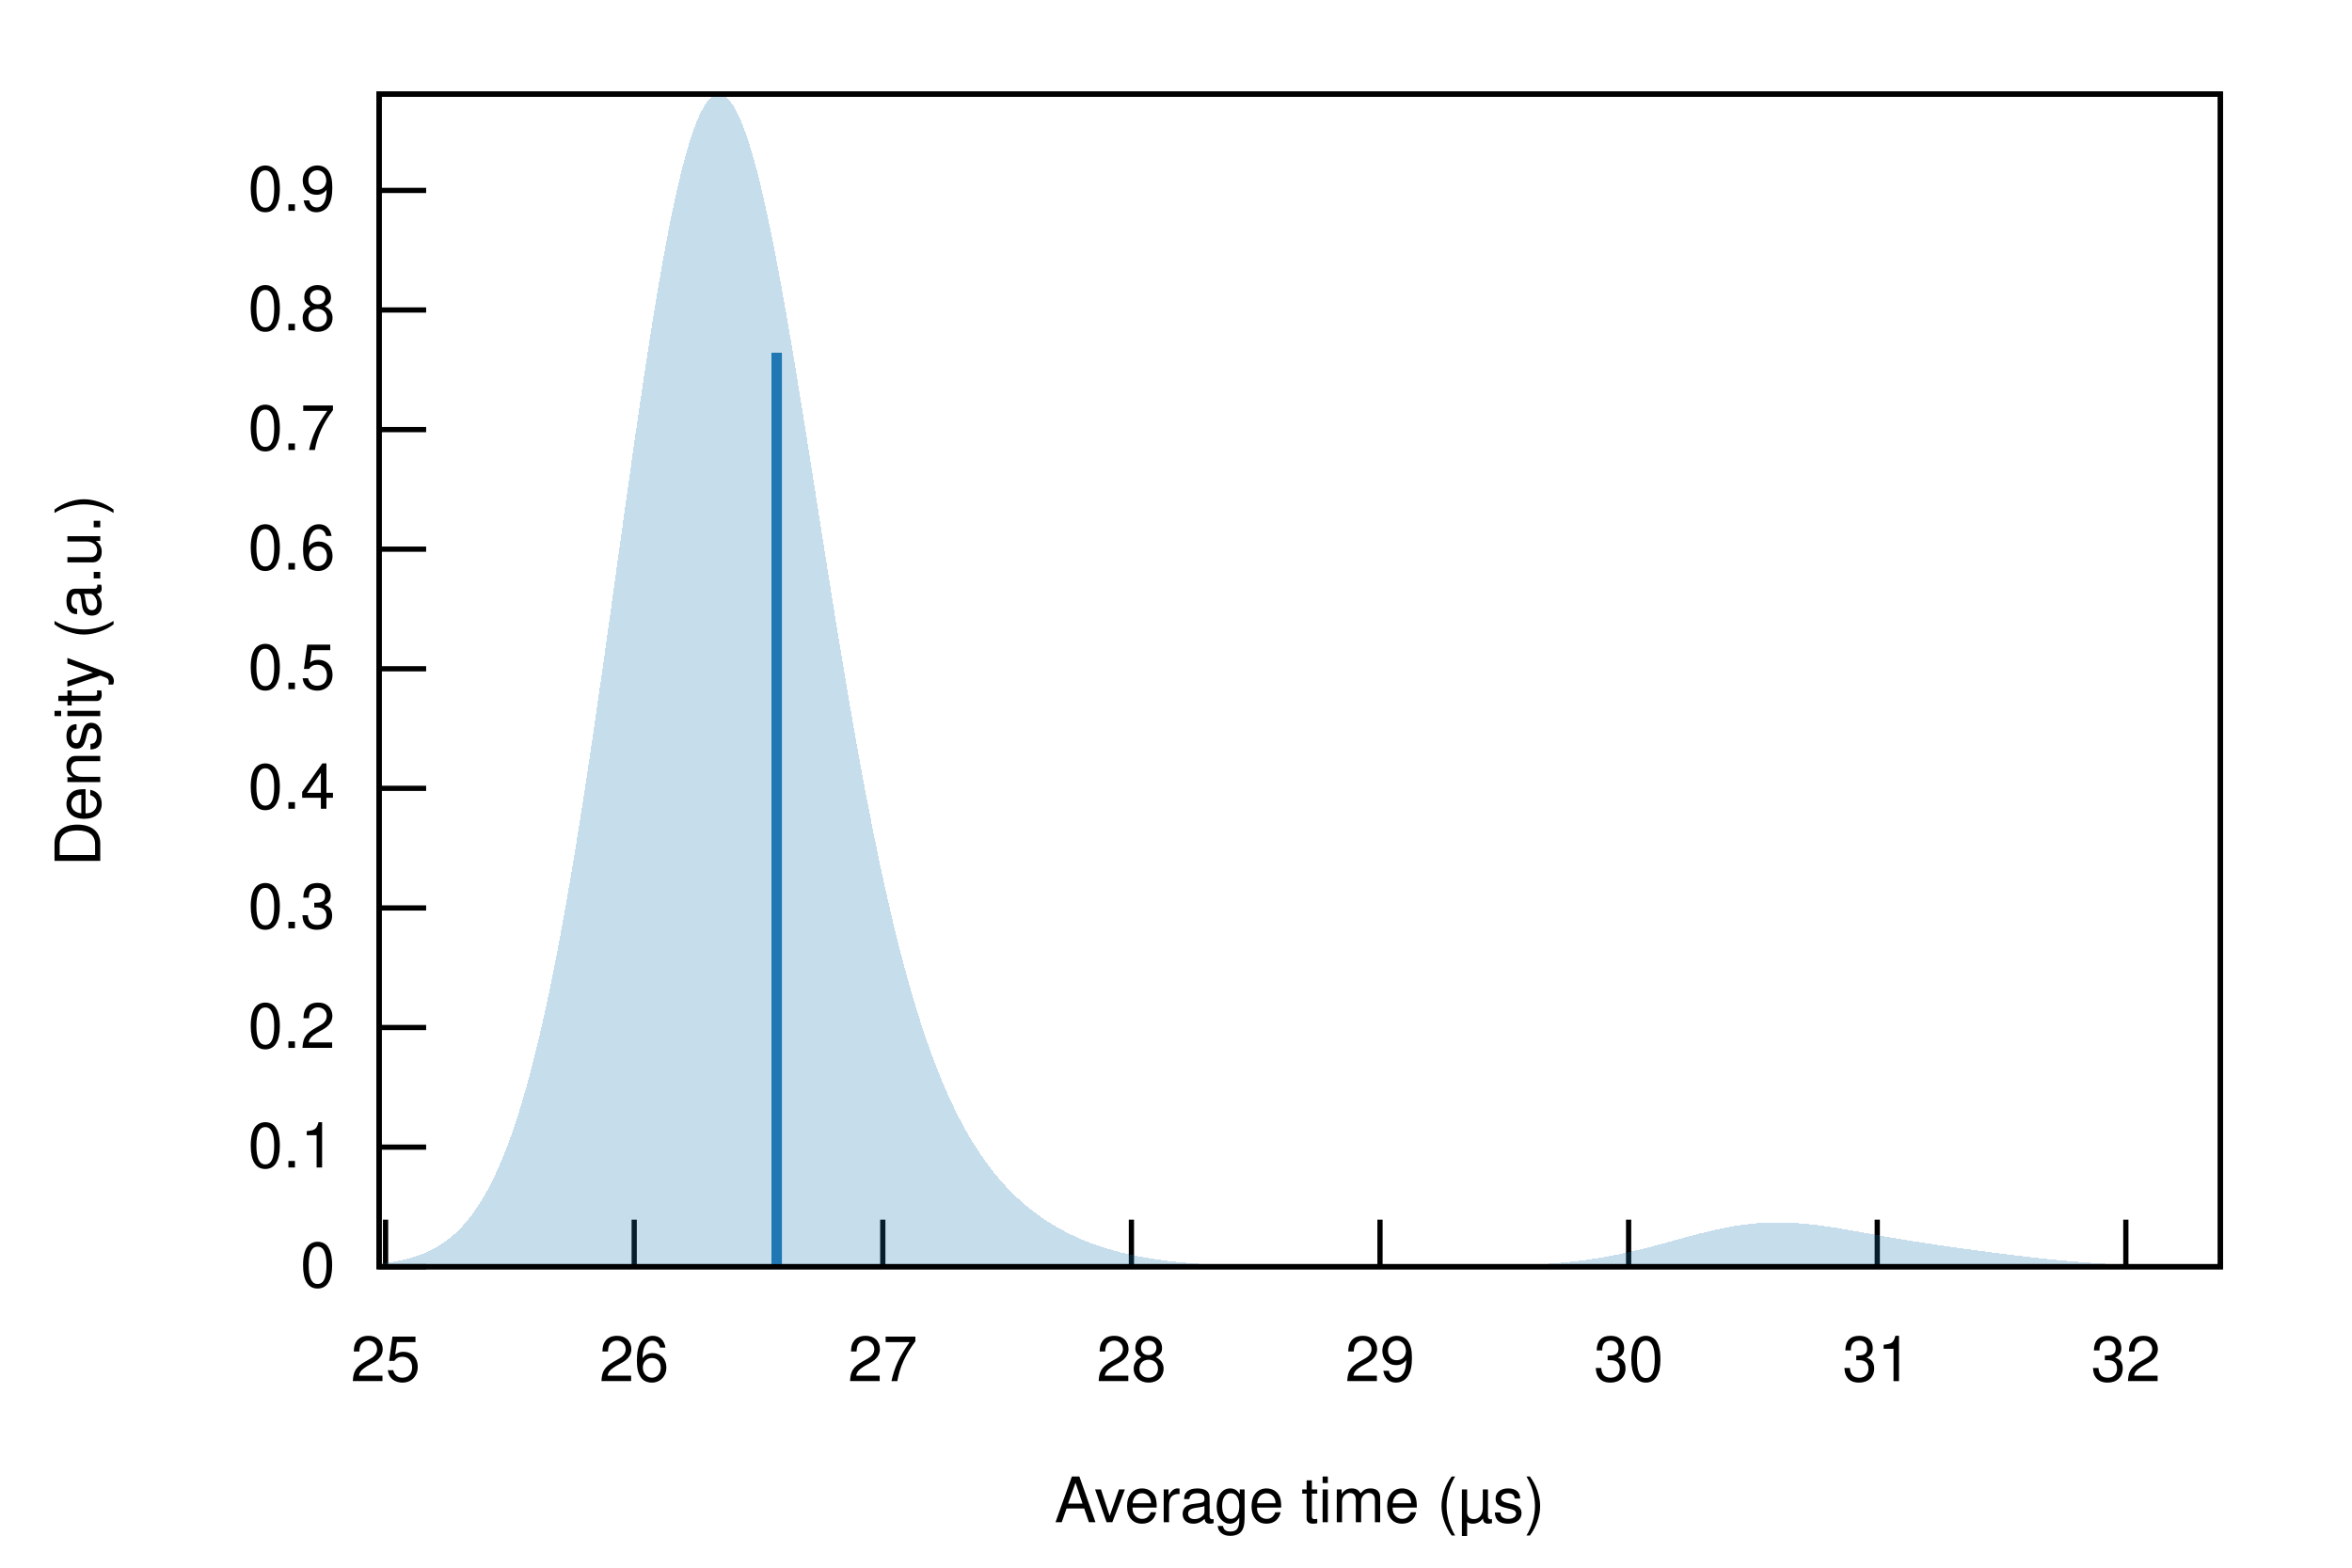
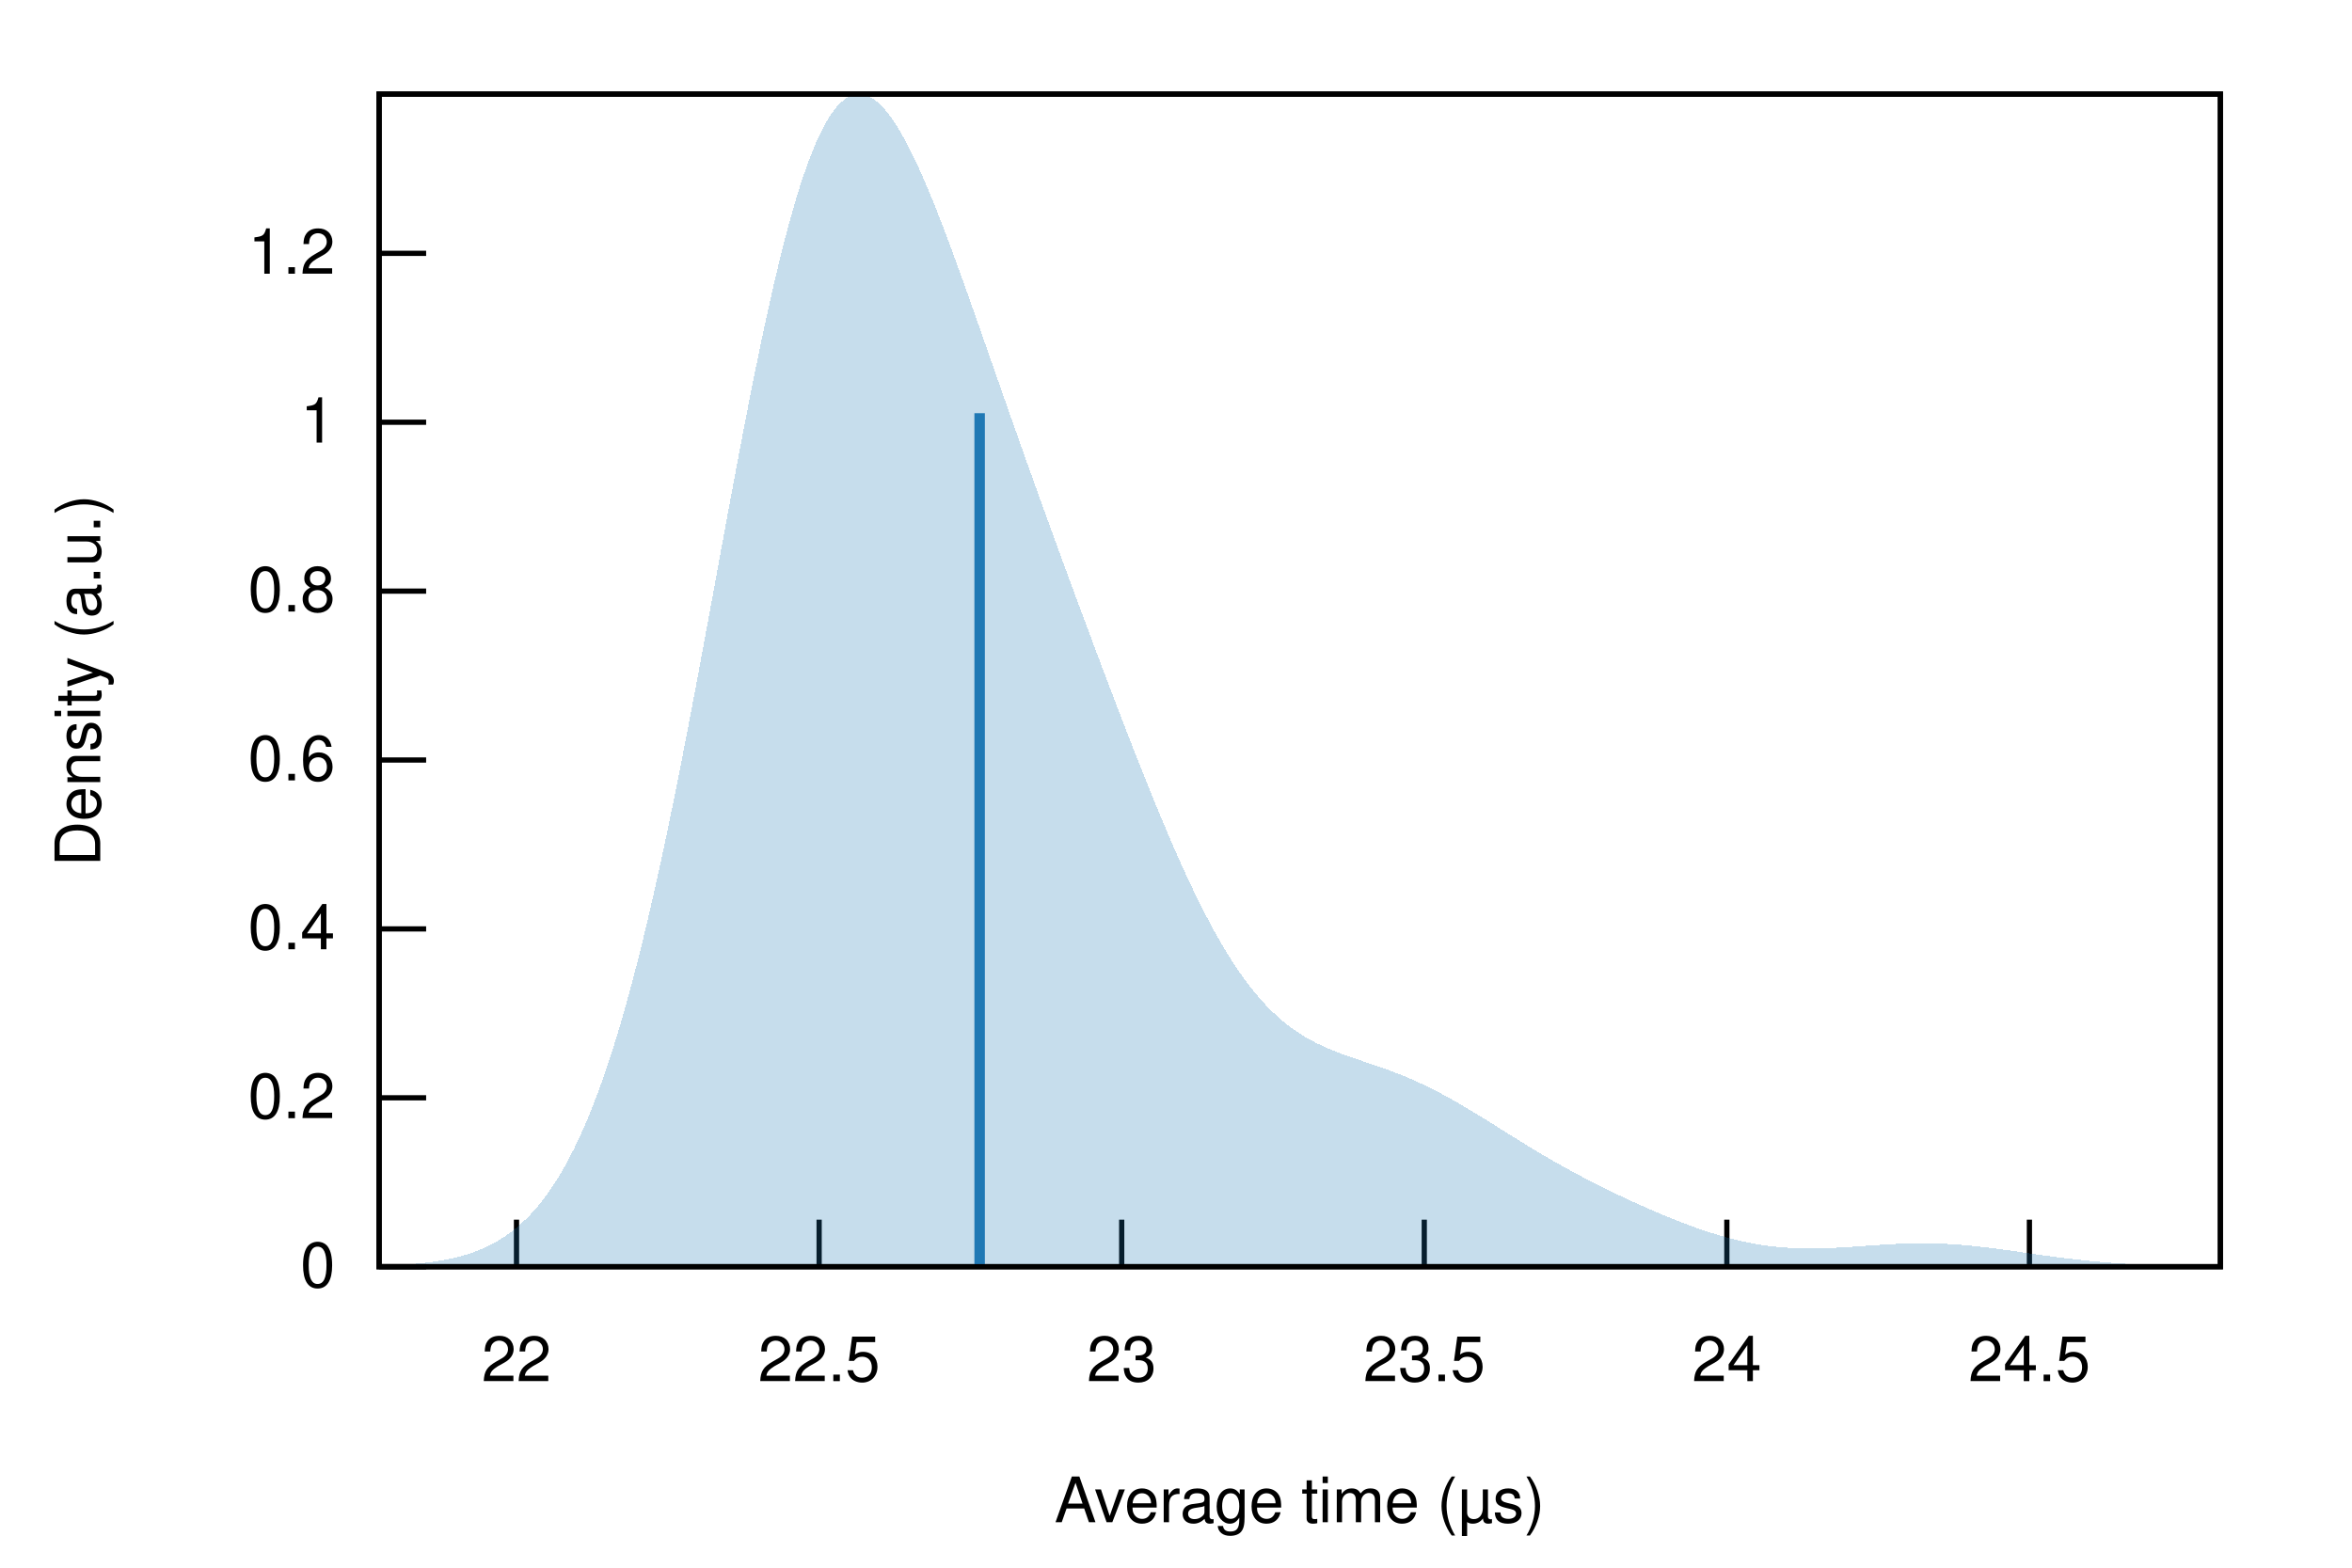
<svg xmlns="http://www.w3.org/2000/svg" xmlns:xlink="http://www.w3.org/1999/xlink" viewBox="0 0 450 300">
  <g id="gnuplot_canvas">
    <rect x="0" y="0" width="450" height="300" fill="none" />
    <defs>
      <circle id="gpDot" r="0.5" stroke-width="0.5" stroke="currentColor" />
      <path id="gpPt0" stroke-width="0.222" stroke="currentColor" d="M-1,0 h2 M0,-1 v2" />
      <path id="gpPt1" stroke-width="0.222" stroke="currentColor" d="M-1,-1 L1,1 M1,-1 L-1,1" />
      <path id="gpPt2" stroke-width="0.222" stroke="currentColor" d="M-1,0 L1,0 M0,-1 L0,1 M-1,-1 L1,1 M-1,1 L1,-1" />
      <rect id="gpPt3" stroke-width="0.222" stroke="currentColor" x="-1" y="-1" width="2" height="2" />
      <rect id="gpPt4" stroke-width="0.222" stroke="currentColor" fill="currentColor" x="-1" y="-1" width="2" height="2" />
      <circle id="gpPt5" stroke-width="0.222" stroke="currentColor" cx="0" cy="0" r="1" />
      <use xlink:href="#gpPt5" id="gpPt6" fill="currentColor" stroke="none" />
      <path id="gpPt7" stroke-width="0.222" stroke="currentColor" d="M0,-1.33 L-1.33,0.67 L1.33,0.67 z" />
      <use xlink:href="#gpPt7" id="gpPt8" fill="currentColor" stroke="none" />
      <use xlink:href="#gpPt7" id="gpPt9" stroke="currentColor" transform="rotate(180)" />
      <use xlink:href="#gpPt9" id="gpPt10" fill="currentColor" stroke="none" />
      <use xlink:href="#gpPt3" id="gpPt11" stroke="currentColor" transform="rotate(45)" />
      <use xlink:href="#gpPt11" id="gpPt12" fill="currentColor" stroke="none" />
      <path id="gpPt13" stroke-width="0.222" stroke="currentColor" d="M0,1.330 L1.265,0.411 L0.782,-1.067 L-0.782,-1.076 L-1.265,0.411 z" />
      <use xlink:href="#gpPt13" id="gpPt14" fill="currentColor" stroke="none" />
      <filter id="textbox" filterUnits="objectBoundingBox" x="0" y="0" height="1" width="1">
        <feFlood flood-color="white" flood-opacity="1" result="bgnd" />
        <feComposite in="SourceGraphic" in2="bgnd" operator="atop" />
      </filter>
      <filter id="greybox" filterUnits="objectBoundingBox" x="0" y="0" height="1" width="1">
        <feFlood flood-color="lightgrey" flood-opacity="1" result="grey" />
        <feComposite in="SourceGraphic" in2="grey" operator="atop" />
      </filter>
    </defs>
    <g fill="none" color="white" stroke="currentColor" stroke-width="1.00" stroke-linecap="butt" stroke-linejoin="miter">
</g>
    <g fill="none" color="black" stroke="currentColor" stroke-width="1.00" stroke-linecap="butt" stroke-linejoin="miter">
      <path stroke="black" d="M72.53,242.40 L81.53,242.40  " />
      <g transform="translate(64.14,246.30)" stroke="none" fill="black" font-family="Helvetica" font-size="12.00" text-anchor="end">
        <text>
          <tspan font-family="Helvetica"> 0</tspan>
        </text>
      </g>
    </g>
    <g fill="none" color="black" stroke="currentColor" stroke-width="1.00" stroke-linecap="butt" stroke-linejoin="miter">
-       <path stroke="black" d="M72.53,219.52 L81.53,219.52  " />
-       <g transform="translate(64.14,223.42)" stroke="none" fill="black" font-family="Helvetica" font-size="12.00" text-anchor="end">
-         <text>
-           <tspan font-family="Helvetica"> 0.1</tspan>
-         </text>
-       </g>
-     </g>
-     <g fill="none" color="black" stroke="currentColor" stroke-width="1.00" stroke-linecap="butt" stroke-linejoin="miter">
-       <path stroke="black" d="M72.53,196.63 L81.53,196.63  " />
-       <g transform="translate(64.14,200.53)" stroke="none" fill="black" font-family="Helvetica" font-size="12.00" text-anchor="end">
+       <path stroke="black" d="M72.53,210.08 L81.53,210.08  " />
+       <g transform="translate(64.14,213.98)" stroke="none" fill="black" font-family="Helvetica" font-size="12.00" text-anchor="end">
        <text>
          <tspan font-family="Helvetica"> 0.2</tspan>
        </text>
      </g>
    </g>
    <g fill="none" color="black" stroke="currentColor" stroke-width="1.00" stroke-linecap="butt" stroke-linejoin="miter">
-       <path stroke="black" d="M72.53,173.75 L81.53,173.75  " />
-       <g transform="translate(64.14,177.65)" stroke="none" fill="black" font-family="Helvetica" font-size="12.00" text-anchor="end">
-         <text>
-           <tspan font-family="Helvetica"> 0.3</tspan>
-         </text>
-       </g>
-     </g>
-     <g fill="none" color="black" stroke="currentColor" stroke-width="1.00" stroke-linecap="butt" stroke-linejoin="miter">
-       <path stroke="black" d="M72.53,150.86 L81.53,150.86  " />
-       <g transform="translate(64.14,154.76)" stroke="none" fill="black" font-family="Helvetica" font-size="12.00" text-anchor="end">
+       <path stroke="black" d="M72.53,177.76 L81.53,177.76  " />
+       <g transform="translate(64.14,181.66)" stroke="none" fill="black" font-family="Helvetica" font-size="12.00" text-anchor="end">
        <text>
          <tspan font-family="Helvetica"> 0.4</tspan>
        </text>
      </g>
    </g>
    <g fill="none" color="black" stroke="currentColor" stroke-width="1.00" stroke-linecap="butt" stroke-linejoin="miter">
-       <path stroke="black" d="M72.53,127.98 L81.53,127.98  " />
-       <g transform="translate(64.14,131.88)" stroke="none" fill="black" font-family="Helvetica" font-size="12.00" text-anchor="end">
-         <text>
-           <tspan font-family="Helvetica"> 0.5</tspan>
-         </text>
-       </g>
-     </g>
-     <g fill="none" color="black" stroke="currentColor" stroke-width="1.00" stroke-linecap="butt" stroke-linejoin="miter">
-       <path stroke="black" d="M72.53,105.09 L81.53,105.09  " />
-       <g transform="translate(64.14,108.99)" stroke="none" fill="black" font-family="Helvetica" font-size="12.00" text-anchor="end">
+       <path stroke="black" d="M72.53,145.44 L81.53,145.44  " />
+       <g transform="translate(64.14,149.34)" stroke="none" fill="black" font-family="Helvetica" font-size="12.00" text-anchor="end">
        <text>
          <tspan font-family="Helvetica"> 0.6</tspan>
        </text>
      </g>
    </g>
    <g fill="none" color="black" stroke="currentColor" stroke-width="1.00" stroke-linecap="butt" stroke-linejoin="miter">
-       <path stroke="black" d="M72.53,82.21 L81.53,82.21  " />
-       <g transform="translate(64.14,86.11)" stroke="none" fill="black" font-family="Helvetica" font-size="12.00" text-anchor="end">
-         <text>
-           <tspan font-family="Helvetica"> 0.7</tspan>
-         </text>
-       </g>
-     </g>
-     <g fill="none" color="black" stroke="currentColor" stroke-width="1.00" stroke-linecap="butt" stroke-linejoin="miter">
-       <path stroke="black" d="M72.53,59.32 L81.53,59.32  " />
-       <g transform="translate(64.14,63.22)" stroke="none" fill="black" font-family="Helvetica" font-size="12.00" text-anchor="end">
+       <path stroke="black" d="M72.53,113.12 L81.53,113.12  " />
+       <g transform="translate(64.14,117.02)" stroke="none" fill="black" font-family="Helvetica" font-size="12.00" text-anchor="end">
        <text>
          <tspan font-family="Helvetica"> 0.8</tspan>
        </text>
      </g>
    </g>
    <g fill="none" color="black" stroke="currentColor" stroke-width="1.00" stroke-linecap="butt" stroke-linejoin="miter">
-       <path stroke="black" d="M72.53,36.44 L81.53,36.44  " />
-       <g transform="translate(64.14,40.34)" stroke="none" fill="black" font-family="Helvetica" font-size="12.00" text-anchor="end">
+       <path stroke="black" d="M72.53,80.80 L81.53,80.80  " />
+       <g transform="translate(64.14,84.70)" stroke="none" fill="black" font-family="Helvetica" font-size="12.00" text-anchor="end">
        <text>
-           <tspan font-family="Helvetica"> 0.9</tspan>
+           <tspan font-family="Helvetica"> 1</tspan>
        </text>
      </g>
    </g>
    <g fill="none" color="black" stroke="currentColor" stroke-width="1.00" stroke-linecap="butt" stroke-linejoin="miter">
-       <path stroke="black" d="M73.77,242.40 L73.77,233.40  " />
-       <g transform="translate(73.77,264.30)" stroke="none" fill="black" font-family="Helvetica" font-size="12.00" text-anchor="middle">
+       <path stroke="black" d="M72.53,48.48 L81.53,48.48  " />
+       <g transform="translate(64.14,52.38)" stroke="none" fill="black" font-family="Helvetica" font-size="12.00" text-anchor="end">
        <text>
-           <tspan font-family="Helvetica"> 25</tspan>
+           <tspan font-family="Helvetica"> 1.2</tspan>
        </text>
      </g>
    </g>
    <g fill="none" color="black" stroke="currentColor" stroke-width="1.00" stroke-linecap="butt" stroke-linejoin="miter">
-       <path stroke="black" d="M121.34,242.40 L121.34,233.40  " />
-       <g transform="translate(121.34,264.30)" stroke="none" fill="black" font-family="Helvetica" font-size="12.00" text-anchor="middle">
+       <path stroke="black" d="M98.82,242.40 L98.82,233.40  " />
+       <g transform="translate(98.82,264.30)" stroke="none" fill="black" font-family="Helvetica" font-size="12.00" text-anchor="middle">
        <text>
-           <tspan font-family="Helvetica"> 26</tspan>
+           <tspan font-family="Helvetica"> 22</tspan>
        </text>
      </g>
    </g>
    <g fill="none" color="black" stroke="currentColor" stroke-width="1.00" stroke-linecap="butt" stroke-linejoin="miter">
-       <path stroke="black" d="M168.90,242.40 L168.90,233.40  " />
-       <g transform="translate(168.90,264.30)" stroke="none" fill="black" font-family="Helvetica" font-size="12.00" text-anchor="middle">
+       <path stroke="black" d="M156.72,242.40 L156.72,233.40  " />
+       <g transform="translate(156.72,264.30)" stroke="none" fill="black" font-family="Helvetica" font-size="12.00" text-anchor="middle">
        <text>
-           <tspan font-family="Helvetica"> 27</tspan>
+           <tspan font-family="Helvetica"> 22.5</tspan>
        </text>
      </g>
    </g>
    <g fill="none" color="black" stroke="currentColor" stroke-width="1.00" stroke-linecap="butt" stroke-linejoin="miter">
-       <path stroke="black" d="M216.47,242.40 L216.47,233.40  " />
-       <g transform="translate(216.47,264.30)" stroke="none" fill="black" font-family="Helvetica" font-size="12.00" text-anchor="middle">
+       <path stroke="black" d="M214.61,242.40 L214.61,233.40  " />
+       <g transform="translate(214.61,264.30)" stroke="none" fill="black" font-family="Helvetica" font-size="12.00" text-anchor="middle">
        <text>
-           <tspan font-family="Helvetica"> 28</tspan>
+           <tspan font-family="Helvetica"> 23</tspan>
        </text>
      </g>
    </g>
    <g fill="none" color="black" stroke="currentColor" stroke-width="1.00" stroke-linecap="butt" stroke-linejoin="miter">
-       <path stroke="black" d="M264.03,242.40 L264.03,233.40  " />
-       <g transform="translate(264.03,264.30)" stroke="none" fill="black" font-family="Helvetica" font-size="12.00" text-anchor="middle">
+       <path stroke="black" d="M272.50,242.40 L272.50,233.40  " />
+       <g transform="translate(272.50,264.30)" stroke="none" fill="black" font-family="Helvetica" font-size="12.00" text-anchor="middle">
        <text>
-           <tspan font-family="Helvetica"> 29</tspan>
+           <tspan font-family="Helvetica"> 23.5</tspan>
        </text>
      </g>
    </g>
    <g fill="none" color="black" stroke="currentColor" stroke-width="1.00" stroke-linecap="butt" stroke-linejoin="miter">
-       <path stroke="black" d="M311.60,242.40 L311.60,233.40  " />
-       <g transform="translate(311.60,264.30)" stroke="none" fill="black" font-family="Helvetica" font-size="12.00" text-anchor="middle">
+       <path stroke="black" d="M330.39,242.40 L330.39,233.40  " />
+       <g transform="translate(330.39,264.30)" stroke="none" fill="black" font-family="Helvetica" font-size="12.00" text-anchor="middle">
        <text>
-           <tspan font-family="Helvetica"> 30</tspan>
+           <tspan font-family="Helvetica"> 24</tspan>
        </text>
      </g>
    </g>
    <g fill="none" color="black" stroke="currentColor" stroke-width="1.00" stroke-linecap="butt" stroke-linejoin="miter">
-       <path stroke="black" d="M359.17,242.40 L359.17,233.40  " />
-       <g transform="translate(359.17,264.30)" stroke="none" fill="black" font-family="Helvetica" font-size="12.00" text-anchor="middle">
+       <path stroke="black" d="M388.28,242.40 L388.28,233.40  " />
+       <g transform="translate(388.28,264.30)" stroke="none" fill="black" font-family="Helvetica" font-size="12.00" text-anchor="middle">
        <text>
-           <tspan font-family="Helvetica"> 31</tspan>
-         </text>
-       </g>
-     </g>
-     <g fill="none" color="black" stroke="currentColor" stroke-width="1.00" stroke-linecap="butt" stroke-linejoin="miter">
-       <path stroke="black" d="M406.73,242.40 L406.73,233.40  " />
-       <g transform="translate(406.73,264.30)" stroke="none" fill="black" font-family="Helvetica" font-size="12.00" text-anchor="middle">
-         <text>
-           <tspan font-family="Helvetica"> 32</tspan>
+           <tspan font-family="Helvetica"> 24.5</tspan>
        </text>
      </g>
    </g>
    <g fill="none" color="black" stroke="currentColor" stroke-width="1.00" stroke-linecap="butt" stroke-linejoin="miter">
</g>
    <g fill="none" color="black" stroke="currentColor" stroke-width="1.00" stroke-linecap="butt" stroke-linejoin="miter">
      <path stroke="black" d="M72.53,18.01 L72.53,242.40 L424.82,242.40 L424.82,18.01 L72.53,18.01 Z  " />
    </g>
    <g fill="none" color="black" stroke="currentColor" stroke-width="1.00" stroke-linecap="butt" stroke-linejoin="miter">
</g>
    <g id="gnuplot_plot_1">
      <g fill="none" color="black" stroke="currentColor" stroke-width="1.00" stroke-linecap="butt" stroke-linejoin="miter">
        <g stroke="none" shape-rendering="crispEdges">
-           <polygon fill="rgb( 31, 120, 180)" fill-opacity="0.25" points="72.53,241.83 73.24,241.75 73.94,241.66 74.65,241.55 75.35,241.44 76.06,241.31 76.77,241.17 77.47,241.01 78.18,240.83 78.88,240.63 79.59,240.41 80.30,240.16 81.00,239.89 81.71,239.59 82.41,239.25 83.12,238.88 83.83,238.48 84.53,238.03 85.24,237.54 85.94,237.00 86.65,236.42 87.36,235.78 88.06,235.08 88.77,234.32 89.47,233.49 90.18,232.60 90.89,231.63 91.59,230.58 92.30,229.44 93.00,228.22 93.71,226.91 94.42,225.51 95.12,224.00 95.83,222.38 96.53,220.66 97.24,218.82 97.95,216.86 98.65,214.79 99.36,212.58 100.06,210.25 100.77,207.79 101.48,205.19 102.18,202.46 102.89,199.59 103.59,196.57 104.30,193.42 105.01,190.13 105.71,186.69 106.42,183.12 107.12,179.41 107.83,175.56 108.54,171.58 109.24,167.47 109.95,163.24 110.65,158.89 111.36,154.43 112.07,149.86 112.77,145.19 113.48,140.44 114.18,135.61 114.89,130.70 115.60,125.74 116.30,120.74 117.01,115.69 117.71,110.63 118.42,105.56 119.13,100.50 119.83,95.45 120.54,90.44 121.24,85.48 121.95,80.59 122.66,75.78 123.36,71.07 124.07,66.47 124.77,61.99 125.48,57.66 126.19,53.49 126.89,49.49 127.60,45.68 128.30,42.07 129.01,38.67 129.72,35.50 130.42,32.57 131.13,29.88 131.83,27.45 132.54,25.28 133.25,23.39 133.95,21.77 134.66,20.44 135.36,19.39 136.07,18.64 136.78,18.18 137.48,18.01 138.19,18.13 138.89,18.54 139.60,19.24 140.31,20.22 141.01,21.48 141.72,23.00 142.42,24.79 143.13,26.82 143.84,29.11 144.54,31.62 145.25,34.36 145.95,37.31 146.66,40.45 147.37,43.78 148.07,47.29 148.78,50.95 149.48,54.75 150.19,58.69 150.90,62.74 151.60,66.89 152.31,71.13 153.01,75.44 153.72,79.82 154.43,84.24 155.13,88.69 155.84,93.17 156.54,97.65 157.25,102.13 157.96,106.60 158.66,111.04 159.37,115.44 160.07,119.81 160.78,124.12 161.48,128.36 162.19,132.55 162.90,136.65 163.60,140.68 164.31,144.62 165.01,148.46 165.72,152.22 166.43,155.87 167.13,159.43 167.84,162.88 168.54,166.23 169.25,169.47 169.96,172.61 170.66,175.64 171.37,178.56 172.07,181.38 172.78,184.09 173.49,186.70 174.19,189.21 174.90,191.62 175.60,193.93 176.31,196.15 177.02,198.27 177.72,200.31 178.43,202.25 179.13,204.11 179.84,205.89 180.55,207.59 181.25,209.22 181.96,210.77 182.66,212.25 183.37,213.67 184.08,215.01 184.78,216.30 185.49,217.53 186.19,218.70 186.90,219.82 187.61,220.89 188.31,221.91 189.02,222.88 189.72,223.81 190.43,224.70 191.14,225.54 191.84,226.35 192.55,227.12 193.25,227.86 193.96,228.57 194.67,229.24 195.37,229.88 196.08,230.50 196.78,231.08 197.49,231.65 198.20,232.18 198.90,232.70 199.61,233.19 200.31,233.66 201.02,234.11 201.73,234.53 202.43,234.94 203.14,235.34 203.84,235.71 204.55,236.07 205.26,236.41 205.96,236.74 206.67,237.05 207.37,237.35 208.08,237.63 208.79,237.90 209.49,238.16 210.20,238.41 210.90,238.64 211.61,238.87 212.32,239.08 213.02,239.28 213.73,239.47 214.43,239.66 215.14,239.83 215.85,240.00 216.55,240.15 217.26,240.30 217.96,240.44 218.67,240.57 219.38,240.70 220.08,240.81 220.79,240.92 221.49,241.03 222.20,241.13 222.91,241.22 223.61,241.31 224.32,241.39 225.02,241.47 225.73,241.54 226.44,241.60 227.14,241.67 227.85,241.73 228.55,241.78 229.26,241.83 229.97,241.88 230.67,241.92 231.38,241.96 232.08,242.00 232.79,242.04 233.50,242.07 234.20,242.10 234.91,242.12 235.61,242.15 236.32,242.17 237.03,242.19 237.73,242.21 238.44,242.23 239.14,242.25 239.85,242.26 240.56,242.28 241.26,242.29 241.97,242.30 242.67,242.31 243.38,242.32 244.09,242.33 244.79,242.34 245.50,242.34 246.20,242.35 246.91,242.36 247.62,242.36 248.32,242.36 249.03,242.37 249.73,242.37 250.44,242.38 251.15,242.38 251.85,242.38 252.56,242.38 253.26,242.39 253.97,242.39 254.68,242.39 255.38,242.39 256.09,242.39 256.79,242.39 257.50,242.39 258.21,242.39 258.91,242.39 259.62,242.40 260.32,242.40 261.03,242.40 261.74,242.40 262.44,242.40 263.15,242.40 263.85,242.40 264.56,242.40 265.27,242.40 265.97,242.40 266.68,242.40 267.38,242.40 268.09,242.39 268.80,242.39 269.50,242.39 270.21,242.39 270.91,242.39 271.62,242.39 272.33,242.39 273.03,242.39 273.74,242.39 274.44,242.38 275.15,242.38 275.86,242.38 276.56,242.37 277.27,242.37 277.97,242.37 278.68,242.36 279.39,242.36 280.09,242.35 280.80,242.35 281.50,242.34 282.21,242.33 282.92,242.32 283.62,242.31 284.33,242.30 285.03,242.29 285.74,242.28 286.45,242.26 287.15,242.25 287.86,242.23 288.56,242.21 289.27,242.19 289.98,242.16 290.68,242.14 291.39,242.11 292.09,242.08 292.80,242.05 293.51,242.01 294.21,241.97 294.92,241.93 295.62,241.88 296.33,241.83 297.04,241.78 297.74,241.72 298.45,241.66 299.15,241.60 299.86,241.53 300.57,241.45 301.27,241.37 301.98,241.29 302.68,241.20 303.39,241.11 304.10,241.01 304.80,240.90 305.51,240.79 306.21,240.68 306.92,240.56 307.63,240.43 308.33,240.30 309.04,240.16 309.74,240.02 310.45,239.87 311.16,239.72 311.86,239.56 312.57,239.39 313.27,239.23 313.98,239.05 314.69,238.88 315.39,238.70 316.10,238.52 316.80,238.33 317.51,238.14 318.22,237.95 318.92,237.76 319.63,237.56 320.33,237.37 321.04,237.18 321.75,236.98 322.45,236.79 323.16,236.60 323.86,236.41 324.57,236.23 325.28,236.04 325.98,235.87 326.69,235.69 327.39,235.53 328.10,235.36 328.81,235.21 329.51,235.06 330.22,234.92 330.92,234.79 331.63,234.66 332.34,234.55 333.04,234.44 333.75,234.34 334.45,234.26 335.16,234.18 335.87,234.11 336.57,234.05 337.28,234.01 337.98,233.97 338.69,233.95 339.39,233.93 340.10,233.93 340.81,233.93 341.51,233.94 342.22,233.97 342.92,234.00 343.63,234.04 344.34,234.10 345.04,234.16 345.75,234.22 346.45,234.30 347.16,234.38 347.87,234.47 348.57,234.56 349.28,234.66 349.98,234.76 350.69,234.87 351.40,234.98 352.10,235.10 352.81,235.22 353.51,235.34 354.22,235.46 354.93,235.59 355.63,235.71 356.34,235.84 357.04,235.96 357.75,236.09 358.46,236.22 359.16,236.34 359.87,236.47 360.57,236.60 361.28,236.72 361.99,236.84 362.69,236.96 363.40,237.08 364.10,237.20 364.81,237.32 365.52,237.43 366.22,237.55 366.93,237.66 367.63,237.77 368.34,237.88 369.05,237.99 369.75,238.09 370.46,238.20 371.16,238.30 371.87,238.41 372.58,238.51 373.28,238.61 373.99,238.71 374.69,238.81 375.40,238.90 376.11,239.00 376.81,239.10 377.52,239.19 378.22,239.29 378.93,239.38 379.64,239.48 380.34,239.57 381.05,239.66 381.75,239.75 382.46,239.84 383.17,239.93 383.87,240.02 384.58,240.11 385.28,240.19 385.99,240.28 386.70,240.36 387.40,240.45 388.11,240.53 388.81,240.61 389.52,240.69 390.23,240.77 390.93,240.84 391.64,240.92 392.34,240.99 393.05,241.06 393.76,241.13 394.46,241.20 395.17,241.26 395.87,241.32 396.58,241.39 397.29,241.44 397.99,241.50 398.70,241.55 399.40,241.61 400.11,241.66 400.82,241.70 401.52,241.75 402.23,241.79 402.93,241.84 403.64,241.87 404.35,241.91 405.05,241.95 405.76,241.98 406.46,242.01 407.17,242.04 407.88,242.07 408.58,242.10 409.29,242.12 409.99,242.14 410.70,242.17 411.41,242.19 412.11,242.20 412.82,242.22 413.52,242.24 414.23,242.25 414.94,242.27 415.64,242.28 416.35,242.29 417.05,242.30 417.76,242.31 418.47,242.32 419.17,242.33 419.88,242.33 420.58,242.34 421.29,242.35 422.00,242.35 422.70,242.36 423.41,242.36 424.11,242.37 424.82,242.37 424.82,242.40 424.11,242.40 423.41,242.40 422.70,242.40 422.00,242.40 421.29,242.40 420.58,242.40 419.88,242.40 419.17,242.40 418.47,242.40 417.76,242.40 417.05,242.40 416.35,242.40 415.64,242.40 414.94,242.40 414.23,242.40 413.52,242.40 412.82,242.40 412.11,242.40 411.41,242.40 410.70,242.40 409.99,242.40 409.29,242.40 408.58,242.40 407.88,242.40 407.17,242.40 406.46,242.40 405.76,242.40 405.05,242.40 404.35,242.40 403.64,242.40 402.93,242.40 402.23,242.40 401.52,242.40 400.82,242.40 400.11,242.40 399.40,242.40 398.70,242.40 397.99,242.40 397.29,242.40 396.58,242.40 395.87,242.40 395.17,242.40 394.46,242.40 393.76,242.40 393.05,242.40 392.34,242.40 391.64,242.40 390.93,242.40 390.23,242.40 389.52,242.40 388.81,242.40 388.11,242.40 387.40,242.40 386.70,242.40 385.99,242.40 385.28,242.40 384.58,242.40 383.87,242.40 383.17,242.40 382.46,242.40 381.75,242.40 381.05,242.40 380.34,242.40 379.64,242.40 378.93,242.40 378.22,242.40 377.52,242.40 376.81,242.40 376.11,242.40 375.40,242.40 374.69,242.40 373.99,242.40 373.28,242.40 372.58,242.40 371.87,242.40 371.16,242.40 370.46,242.40 369.75,242.40 369.05,242.40 368.34,242.40 367.63,242.40 366.93,242.40 366.22,242.40 365.52,242.40 364.81,242.40 364.10,242.40 363.40,242.40 362.69,242.40 361.99,242.40 361.28,242.40 360.57,242.40 359.87,242.40 359.16,242.40 358.46,242.40 357.75,242.40 357.04,242.40 356.34,242.40 355.63,242.40 354.93,242.40 354.22,242.40 353.51,242.40 352.81,242.40 352.10,242.40 351.40,242.40 350.69,242.40 349.98,242.40 349.28,242.40 348.57,242.40 347.87,242.40 347.16,242.40 346.45,242.40 345.75,242.40 345.04,242.40 344.34,242.40 343.63,242.40 342.92,242.40 342.22,242.40 341.51,242.40 340.81,242.40 340.10,242.40 339.39,242.40 338.69,242.40 337.98,242.40 337.28,242.40 336.57,242.40 335.87,242.40 335.16,242.40 334.45,242.40 333.75,242.40 333.04,242.40 332.34,242.40 331.63,242.40 330.92,242.40 330.22,242.40 329.51,242.40 328.81,242.40 328.10,242.40 327.39,242.40 326.69,242.40 325.98,242.40 325.28,242.40 324.57,242.40 323.86,242.40 323.16,242.40 322.45,242.40 321.75,242.40 321.04,242.40 320.33,242.40 319.63,242.40 318.92,242.40 318.22,242.40 317.51,242.40 316.80,242.40 316.10,242.40 315.39,242.40 314.69,242.40 313.98,242.40 313.27,242.40 312.57,242.40 311.86,242.40 311.16,242.40 310.45,242.40 309.74,242.40 309.04,242.40 308.33,242.40 307.63,242.40 306.92,242.40 306.21,242.40 305.51,242.40 304.80,242.40 304.10,242.40 303.39,242.40 302.68,242.40 301.98,242.40 301.27,242.40 300.57,242.40 299.86,242.40 299.15,242.40 298.45,242.40 297.74,242.40 297.04,242.40 296.33,242.40 295.62,242.40 294.92,242.40 294.21,242.40 293.51,242.40 292.80,242.40 292.09,242.40 291.39,242.40 290.68,242.40 289.98,242.40 289.27,242.40 288.56,242.40 287.86,242.40 287.15,242.40 286.45,242.40 285.74,242.40 285.03,242.40 284.33,242.40 283.62,242.40 282.92,242.40 282.21,242.40 281.50,242.40 280.80,242.40 280.09,242.40 279.39,242.40 278.68,242.40 277.97,242.40 277.27,242.40 276.56,242.40 275.86,242.40 275.15,242.40 274.44,242.40 273.74,242.40 273.03,242.40 272.33,242.40 271.62,242.40 270.91,242.40 270.21,242.40 269.50,242.40 268.80,242.40 268.09,242.40 267.38,242.40 266.68,242.40 265.97,242.40 265.27,242.40 264.56,242.40 263.85,242.40 263.15,242.40 262.44,242.40 261.74,242.40 261.03,242.40 260.32,242.40 259.62,242.40 258.91,242.40 258.21,242.40 257.50,242.40 256.79,242.40 256.09,242.40 255.38,242.40 254.68,242.40 253.97,242.40 253.26,242.40 252.56,242.40 251.85,242.40 251.15,242.40 250.44,242.40 249.73,242.40 249.03,242.40 248.32,242.40 247.62,242.40 246.91,242.40 246.20,242.40 245.50,242.40 244.79,242.40 244.09,242.40 243.38,242.40 242.67,242.40 241.97,242.40 241.26,242.40 240.56,242.40 239.85,242.40 239.14,242.40 238.44,242.40 237.73,242.40 237.03,242.40 236.32,242.40 235.61,242.40 234.91,242.40 234.20,242.40 233.50,242.40 232.79,242.40 232.08,242.40 231.38,242.40 230.67,242.40 229.97,242.40 229.26,242.40 228.55,242.40 227.85,242.40 227.14,242.40 226.44,242.40 225.73,242.40 225.02,242.40 224.32,242.40 223.61,242.40 222.91,242.40 222.20,242.40 221.49,242.40 220.79,242.40 220.08,242.40 219.38,242.40 218.67,242.40 217.96,242.40 217.26,242.40 216.55,242.40 215.85,242.40 215.14,242.40 214.43,242.40 213.73,242.40 213.02,242.40 212.32,242.40 211.61,242.40 210.90,242.40 210.20,242.40 209.49,242.40 208.79,242.40 208.08,242.40 207.37,242.40 206.67,242.40 205.96,242.40 205.26,242.40 204.55,242.40 203.84,242.40 203.14,242.40 202.43,242.40 201.73,242.40 201.02,242.40 200.31,242.40 199.61,242.40 198.90,242.40 198.20,242.40 197.49,242.40 196.78,242.40 196.08,242.40 195.37,242.40 194.67,242.40 193.96,242.40 193.25,242.40 192.55,242.40 191.84,242.40 191.14,242.40 190.43,242.40 189.72,242.40 189.02,242.40 188.31,242.40 187.61,242.40 186.90,242.40 186.19,242.40 185.49,242.40 184.78,242.40 184.08,242.40 183.37,242.40 182.66,242.40 181.96,242.40 181.25,242.40 180.55,242.40 179.84,242.40 179.13,242.40 178.43,242.40 177.72,242.40 177.02,242.40 176.31,242.40 175.60,242.40 174.90,242.40 174.19,242.40 173.49,242.40 172.78,242.40 172.07,242.40 171.37,242.40 170.66,242.40 169.96,242.40 169.25,242.40 168.54,242.40 167.84,242.40 167.13,242.40 166.43,242.40 165.72,242.40 165.01,242.40 164.31,242.40 163.60,242.40 162.90,242.40 162.19,242.40 161.48,242.40 160.78,242.40 160.07,242.40 159.37,242.40 158.66,242.40 157.96,242.40 157.25,242.40 156.54,242.40 155.84,242.40 155.13,242.40 154.43,242.40 153.72,242.40 153.01,242.40 152.31,242.40 151.60,242.40 150.90,242.40 150.19,242.40 149.48,242.40 148.78,242.40 148.07,242.40 147.37,242.40 146.66,242.40 145.95,242.40 145.25,242.40 144.54,242.40 143.84,242.40 143.13,242.40 142.42,242.40 141.72,242.40 141.01,242.40 140.31,242.40 139.60,242.40 138.89,242.40 138.19,242.40 137.48,242.40 136.78,242.40 136.07,242.40 135.36,242.40 134.66,242.40 133.95,242.40 133.25,242.40 132.54,242.40 131.83,242.40 131.13,242.40 130.42,242.40 129.72,242.40 129.01,242.40 128.30,242.40 127.60,242.40 126.89,242.40 126.19,242.40 125.48,242.40 124.77,242.40 124.07,242.40 123.36,242.40 122.66,242.40 121.95,242.40 121.24,242.40 120.54,242.40 119.83,242.40 119.13,242.40 118.42,242.40 117.71,242.40 117.01,242.40 116.30,242.40 115.60,242.40 114.89,242.40 114.18,242.40 113.48,242.40 112.77,242.40 112.07,242.40 111.36,242.40 110.65,242.40 109.95,242.40 109.24,242.40 108.54,242.40 107.83,242.40 107.12,242.40 106.42,242.40 105.71,242.40 105.01,242.40 104.30,242.40 103.59,242.40 102.89,242.40 102.18,242.40 101.48,242.40 100.77,242.40 100.06,242.40 99.36,242.40 98.65,242.40 97.95,242.40 97.24,242.40 96.53,242.40 95.83,242.40 95.12,242.40 94.42,242.40 93.71,242.40 93.00,242.40 92.30,242.40 91.59,242.40 90.89,242.40 90.18,242.40 89.47,242.40 88.77,242.40 88.06,242.40 87.36,242.40 86.65,242.40 85.94,242.40 85.24,242.40 84.53,242.40 83.83,242.40 83.12,242.40 82.41,242.40 81.71,242.40 81.00,242.40 80.30,242.40 79.59,242.40 78.88,242.40 78.18,242.40 77.47,242.40 76.77,242.40 76.06,242.40 75.35,242.40 74.65,242.40 73.94,242.40 73.24,242.40 72.53,242.40 " />
+           <polygon fill="rgb( 31, 120, 180)" fill-opacity="0.25" points="72.53,242.22 73.24,242.20 73.94,242.17 74.65,242.14 75.35,242.11 76.06,242.07 76.77,242.03 77.47,241.99 78.18,241.94 78.88,241.88 79.59,241.82 80.30,241.76 81.00,241.68 81.71,241.60 82.41,241.51 83.12,241.42 83.83,241.31 84.53,241.19 85.24,241.06 85.94,240.92 86.65,240.77 87.36,240.60 88.06,240.42 88.77,240.22 89.47,240.01 90.18,239.78 90.89,239.52 91.59,239.25 92.30,238.96 93.00,238.64 93.71,238.29 94.42,237.92 95.12,237.53 95.83,237.10 96.53,236.64 97.24,236.15 97.95,235.63 98.65,235.06 99.36,234.47 100.06,233.83 100.77,233.14 101.48,232.42 102.18,231.65 102.89,230.83 103.59,229.96 104.30,229.04 105.01,228.06 105.71,227.03 106.42,225.95 107.12,224.80 107.83,223.59 108.54,222.32 109.24,220.98 109.95,219.58 110.65,218.10 111.36,216.56 112.07,214.94 112.77,213.25 113.48,211.48 114.18,209.64 114.89,207.72 115.60,205.72 116.30,203.64 117.01,201.48 117.71,199.24 118.42,196.92 119.13,194.52 119.83,192.03 120.54,189.46 121.24,186.81 121.95,184.08 122.66,181.26 123.36,178.37 124.07,175.40 124.77,172.36 125.48,169.24 126.19,166.04 126.89,162.78 127.60,159.45 128.30,156.05 129.01,152.60 129.72,149.08 130.42,145.51 131.13,141.89 131.83,138.23 132.54,134.52 133.25,130.78 133.95,127.00 134.66,123.20 135.36,119.38 136.07,115.55 136.78,111.71 137.48,107.86 138.19,104.02 138.89,100.19 139.60,96.37 140.31,92.58 141.01,88.82 141.72,85.10 142.42,81.42 143.13,77.79 143.84,74.22 144.54,70.71 145.25,67.27 145.95,63.91 146.66,60.63 147.37,57.45 148.07,54.35 148.78,51.36 149.48,48.47 150.19,45.70 150.90,43.04 151.60,40.50 152.31,38.08 153.01,35.79 153.72,33.64 154.43,31.61 155.13,29.73 155.84,27.98 156.54,26.37 157.25,24.91 157.96,23.58 158.66,22.40 159.37,21.36 160.07,20.47 160.78,19.71 161.48,19.10 162.19,18.62 162.90,18.29 163.60,18.08 164.31,18.01 165.01,18.07 165.72,18.25 166.43,18.55 167.13,18.98 167.84,19.51 168.54,20.16 169.25,20.92 169.96,21.77 170.66,22.73 171.37,23.77 172.07,24.91 172.78,26.13 173.49,27.42 174.19,28.79 174.90,30.23 175.60,31.74 176.31,33.30 177.02,34.92 177.72,36.59 178.43,38.31 179.13,40.07 179.84,41.87 180.55,43.70 181.25,45.57 181.96,47.46 182.66,49.38 183.37,51.32 184.08,53.28 184.78,55.25 185.49,57.24 186.19,59.23 186.90,61.24 187.61,63.25 188.31,65.27 189.02,67.29 189.72,69.31 190.43,71.33 191.14,73.34 191.84,75.36 192.55,77.37 193.25,79.38 193.96,81.39 194.67,83.38 195.37,85.38 196.08,87.37 196.78,89.35 197.49,91.32 198.20,93.29 198.90,95.25 199.61,97.21 200.31,99.16 201.02,101.11 201.73,103.05 202.43,104.98 203.14,106.91 203.84,108.83 204.55,110.75 205.26,112.66 205.96,114.57 206.67,116.47 207.37,118.37 208.08,120.26 208.79,122.15 209.49,124.04 210.20,125.91 210.90,127.79 211.61,129.66 212.32,131.52 213.02,133.37 213.73,135.22 214.43,137.06 215.14,138.90 215.85,140.72 216.55,142.54 217.26,144.34 217.96,146.13 218.67,147.91 219.38,149.68 220.08,151.43 220.79,153.16 221.49,154.88 222.20,156.58 222.91,158.26 223.61,159.92 224.32,161.56 225.02,163.17 225.73,164.76 226.44,166.32 227.14,167.86 227.85,169.36 228.55,170.84 229.26,172.28 229.97,173.70 230.67,175.08 231.38,176.42 232.08,177.73 232.79,179.01 233.50,180.24 234.20,181.44 234.91,182.61 235.61,183.73 236.32,184.81 237.03,185.86 237.73,186.87 238.44,187.84 239.14,188.77 239.85,189.66 240.56,190.51 241.26,191.32 241.97,192.10 242.67,192.84 243.38,193.54 244.09,194.21 244.79,194.85 245.50,195.45 246.20,196.02 246.91,196.56 247.62,197.07 248.32,197.55 249.03,198.01 249.73,198.44 250.44,198.85 251.15,199.23 251.85,199.60 252.56,199.94 253.26,200.27 253.97,200.58 254.68,200.88 255.38,201.16 256.09,201.44 256.79,201.70 257.50,201.96 258.21,202.21 258.91,202.45 259.62,202.69 260.32,202.93 261.03,203.17 261.74,203.41 262.44,203.64 263.15,203.89 263.85,204.13 264.56,204.38 265.27,204.63 265.97,204.89 266.68,205.15 267.38,205.43 268.09,205.71 268.80,205.99 269.50,206.29 270.21,206.59 270.91,206.91 271.62,207.23 272.33,207.56 273.03,207.90 273.74,208.24 274.44,208.60 275.15,208.96 275.86,209.34 276.56,209.72 277.27,210.11 277.97,210.50 278.68,210.90 279.39,211.31 280.09,211.73 280.80,212.15 281.50,212.57 282.21,213.00 282.92,213.43 283.62,213.86 284.33,214.30 285.03,214.74 285.74,215.18 286.45,215.63 287.15,216.07 287.86,216.51 288.56,216.95 289.27,217.39 289.98,217.83 290.68,218.27 291.39,218.71 292.09,219.14 292.80,219.57 293.51,220.00 294.21,220.42 294.92,220.84 295.62,221.25 296.33,221.67 297.04,222.08 297.74,222.48 298.45,222.88 299.15,223.27 299.86,223.67 300.57,224.05 301.27,224.44 301.98,224.81 302.68,225.19 303.39,225.56 304.10,225.92 304.80,226.29 305.51,226.64 306.21,227.00 306.92,227.35 307.63,227.70 308.33,228.04 309.04,228.38 309.74,228.72 310.45,229.05 311.16,229.38 311.86,229.71 312.57,230.03 313.27,230.35 313.98,230.67 314.69,230.99 315.39,231.30 316.10,231.60 316.80,231.91 317.51,232.21 318.22,232.50 318.92,232.80 319.63,233.08 320.33,233.37 321.04,233.65 321.75,233.92 322.45,234.19 323.16,234.46 323.86,234.71 324.57,234.97 325.28,235.21 325.98,235.46 326.69,235.69 327.39,235.92 328.10,236.14 328.81,236.35 329.51,236.56 330.22,236.76 330.92,236.95 331.63,237.13 332.34,237.30 333.04,237.47 333.75,237.62 334.45,237.77 335.16,237.91 335.87,238.04 336.57,238.16 337.28,238.27 337.98,238.37 338.69,238.46 339.39,238.55 340.10,238.62 340.81,238.69 341.51,238.74 342.22,238.79 342.92,238.83 343.63,238.87 344.34,238.89 345.04,238.91 345.75,238.92 346.45,238.92 347.16,238.91 347.87,238.90 348.57,238.89 349.28,238.87 349.98,238.84 350.69,238.81 351.40,238.77 352.10,238.73 352.81,238.69 353.51,238.65 354.22,238.60 354.93,238.55 355.63,238.50 356.34,238.45 357.04,238.40 357.75,238.35 358.46,238.30 359.16,238.26 359.87,238.21 360.57,238.17 361.28,238.12 361.99,238.09 362.69,238.05 363.40,238.02 364.10,237.99 364.81,237.97 365.52,237.95 366.22,237.94 366.93,237.93 367.63,237.92 368.34,237.93 369.05,237.93 369.75,237.94 370.46,237.96 371.16,237.99 371.87,238.02 372.58,238.05 373.28,238.09 373.99,238.14 374.69,238.19 375.40,238.24 376.11,238.30 376.81,238.37 377.52,238.44 378.22,238.51 378.93,238.59 379.64,238.67 380.34,238.75 381.05,238.84 381.75,238.93 382.46,239.02 383.17,239.12 383.87,239.22 384.58,239.31 385.28,239.41 385.99,239.51 386.70,239.62 387.40,239.72 388.11,239.82 388.81,239.92 389.52,240.02 390.23,240.12 390.93,240.22 391.64,240.31 392.34,240.41 393.05,240.50 393.76,240.60 394.46,240.69 395.17,240.77 395.87,240.86 396.58,240.94 397.29,241.02 397.99,241.10 398.70,241.18 399.40,241.25 400.11,241.32 400.82,241.39 401.52,241.45 402.23,241.51 402.93,241.57 403.64,241.63 404.35,241.68 405.05,241.73 405.76,241.78 406.46,241.82 407.17,241.87 407.88,241.91 408.58,241.94 409.29,241.98 409.99,242.01 410.70,242.04 411.41,242.07 412.11,242.10 412.82,242.13 413.52,242.15 414.23,242.17 414.94,242.19 415.64,242.21 416.35,242.23 417.05,242.24 417.76,242.26 418.47,242.27 419.17,242.28 419.88,242.30 420.58,242.31 421.29,242.32 422.00,242.32 422.70,242.33 423.41,242.34 424.11,242.35 424.82,242.35 424.82,242.40 424.11,242.40 423.41,242.40 422.70,242.40 422.00,242.40 421.29,242.40 420.58,242.40 419.88,242.40 419.17,242.40 418.47,242.40 417.76,242.40 417.05,242.40 416.35,242.40 415.64,242.40 414.94,242.40 414.23,242.40 413.52,242.40 412.82,242.40 412.11,242.40 411.41,242.40 410.70,242.40 409.99,242.40 409.29,242.40 408.58,242.40 407.88,242.40 407.17,242.40 406.46,242.40 405.76,242.40 405.05,242.40 404.35,242.40 403.64,242.40 402.93,242.40 402.23,242.40 401.52,242.40 400.82,242.40 400.11,242.40 399.40,242.40 398.70,242.40 397.99,242.40 397.29,242.40 396.58,242.40 395.87,242.40 395.17,242.40 394.46,242.40 393.76,242.40 393.05,242.40 392.34,242.40 391.64,242.40 390.93,242.40 390.23,242.40 389.52,242.40 388.81,242.40 388.11,242.40 387.40,242.40 386.70,242.40 385.99,242.40 385.28,242.40 384.58,242.40 383.87,242.40 383.17,242.40 382.46,242.40 381.75,242.40 381.05,242.40 380.34,242.40 379.64,242.40 378.93,242.40 378.22,242.40 377.52,242.40 376.81,242.40 376.11,242.40 375.40,242.40 374.69,242.40 373.99,242.40 373.28,242.40 372.58,242.40 371.87,242.40 371.16,242.40 370.46,242.40 369.75,242.40 369.05,242.40 368.34,242.40 367.63,242.40 366.93,242.40 366.22,242.40 365.52,242.40 364.81,242.40 364.10,242.40 363.40,242.40 362.69,242.40 361.99,242.40 361.28,242.40 360.57,242.40 359.87,242.40 359.16,242.40 358.46,242.40 357.75,242.40 357.04,242.40 356.34,242.40 355.63,242.40 354.93,242.40 354.22,242.40 353.51,242.40 352.81,242.40 352.10,242.40 351.40,242.40 350.69,242.40 349.98,242.40 349.28,242.40 348.57,242.40 347.87,242.40 347.16,242.40 346.45,242.40 345.75,242.40 345.04,242.40 344.34,242.40 343.63,242.40 342.92,242.40 342.22,242.40 341.51,242.40 340.81,242.40 340.10,242.40 339.39,242.40 338.69,242.40 337.98,242.40 337.28,242.40 336.57,242.40 335.87,242.40 335.16,242.40 334.45,242.40 333.75,242.40 333.04,242.40 332.34,242.40 331.63,242.40 330.92,242.40 330.22,242.40 329.51,242.40 328.81,242.40 328.10,242.40 327.39,242.40 326.69,242.40 325.98,242.40 325.28,242.40 324.57,242.40 323.86,242.40 323.16,242.40 322.45,242.40 321.75,242.40 321.04,242.40 320.33,242.40 319.63,242.40 318.92,242.40 318.22,242.40 317.51,242.40 316.80,242.40 316.10,242.40 315.39,242.40 314.69,242.40 313.98,242.40 313.27,242.40 312.57,242.40 311.86,242.40 311.16,242.40 310.45,242.40 309.74,242.40 309.04,242.40 308.33,242.40 307.63,242.40 306.92,242.40 306.21,242.40 305.51,242.40 304.80,242.40 304.10,242.40 303.39,242.40 302.68,242.40 301.98,242.40 301.27,242.40 300.57,242.40 299.86,242.40 299.15,242.40 298.45,242.40 297.74,242.40 297.04,242.40 296.33,242.40 295.62,242.40 294.92,242.40 294.21,242.40 293.51,242.40 292.80,242.40 292.09,242.40 291.39,242.40 290.68,242.40 289.98,242.40 289.27,242.40 288.56,242.40 287.86,242.40 287.15,242.40 286.45,242.40 285.74,242.40 285.03,242.40 284.33,242.40 283.62,242.40 282.92,242.40 282.21,242.40 281.50,242.40 280.80,242.40 280.09,242.40 279.39,242.40 278.68,242.40 277.97,242.40 277.27,242.40 276.56,242.40 275.86,242.40 275.15,242.40 274.44,242.40 273.74,242.40 273.03,242.40 272.33,242.40 271.62,242.40 270.91,242.40 270.21,242.40 269.50,242.40 268.80,242.40 268.09,242.40 267.38,242.40 266.68,242.40 265.97,242.40 265.27,242.40 264.56,242.40 263.85,242.40 263.15,242.40 262.44,242.40 261.74,242.40 261.03,242.40 260.32,242.40 259.62,242.40 258.91,242.40 258.21,242.40 257.50,242.40 256.79,242.40 256.09,242.40 255.38,242.40 254.68,242.40 253.97,242.40 253.26,242.40 252.56,242.40 251.85,242.40 251.15,242.40 250.44,242.40 249.73,242.40 249.03,242.40 248.32,242.40 247.62,242.40 246.91,242.40 246.20,242.40 245.50,242.40 244.79,242.40 244.09,242.40 243.38,242.40 242.67,242.40 241.97,242.40 241.26,242.40 240.56,242.40 239.85,242.40 239.14,242.40 238.44,242.40 237.73,242.40 237.03,242.40 236.32,242.40 235.61,242.40 234.91,242.40 234.20,242.40 233.50,242.40 232.79,242.40 232.08,242.40 231.38,242.40 230.67,242.40 229.97,242.40 229.26,242.40 228.55,242.40 227.85,242.40 227.14,242.40 226.44,242.40 225.73,242.40 225.02,242.40 224.32,242.40 223.61,242.40 222.91,242.40 222.20,242.40 221.49,242.40 220.79,242.40 220.08,242.40 219.38,242.40 218.67,242.40 217.96,242.40 217.26,242.40 216.55,242.40 215.85,242.40 215.14,242.40 214.43,242.40 213.73,242.40 213.02,242.40 212.32,242.40 211.61,242.40 210.90,242.40 210.20,242.40 209.49,242.40 208.79,242.40 208.08,242.40 207.37,242.40 206.67,242.40 205.96,242.40 205.26,242.40 204.55,242.40 203.84,242.40 203.14,242.40 202.43,242.40 201.73,242.40 201.02,242.40 200.31,242.40 199.61,242.40 198.90,242.40 198.20,242.40 197.49,242.40 196.78,242.40 196.08,242.40 195.37,242.40 194.67,242.40 193.96,242.40 193.25,242.40 192.55,242.40 191.84,242.40 191.14,242.40 190.43,242.40 189.72,242.40 189.02,242.40 188.31,242.40 187.61,242.40 186.90,242.40 186.19,242.40 185.49,242.40 184.78,242.40 184.08,242.40 183.37,242.40 182.66,242.40 181.96,242.40 181.25,242.40 180.55,242.40 179.84,242.40 179.13,242.40 178.43,242.40 177.72,242.40 177.02,242.40 176.31,242.40 175.60,242.40 174.90,242.40 174.19,242.40 173.49,242.40 172.78,242.40 172.07,242.40 171.37,242.40 170.66,242.40 169.96,242.40 169.25,242.40 168.54,242.40 167.84,242.40 167.13,242.40 166.43,242.40 165.72,242.40 165.01,242.40 164.31,242.40 163.60,242.40 162.90,242.40 162.19,242.40 161.48,242.40 160.78,242.40 160.07,242.40 159.37,242.40 158.66,242.40 157.96,242.40 157.25,242.40 156.54,242.40 155.84,242.40 155.13,242.40 154.43,242.40 153.72,242.40 153.01,242.40 152.31,242.40 151.60,242.40 150.90,242.40 150.19,242.40 149.48,242.40 148.78,242.40 148.07,242.40 147.37,242.40 146.66,242.40 145.95,242.40 145.25,242.40 144.54,242.40 143.84,242.40 143.13,242.40 142.42,242.40 141.72,242.40 141.01,242.40 140.31,242.40 139.60,242.40 138.89,242.40 138.19,242.40 137.48,242.40 136.78,242.40 136.07,242.40 135.36,242.40 134.66,242.40 133.95,242.40 133.25,242.40 132.54,242.40 131.83,242.40 131.13,242.40 130.42,242.40 129.72,242.40 129.01,242.40 128.30,242.40 127.60,242.40 126.89,242.40 126.19,242.40 125.48,242.40 124.77,242.40 124.07,242.40 123.36,242.40 122.66,242.40 121.95,242.40 121.24,242.40 120.54,242.40 119.83,242.40 119.13,242.40 118.42,242.40 117.71,242.40 117.01,242.40 116.30,242.40 115.60,242.40 114.89,242.40 114.18,242.40 113.48,242.40 112.77,242.40 112.07,242.40 111.36,242.40 110.65,242.40 109.95,242.40 109.24,242.40 108.54,242.40 107.83,242.40 107.12,242.40 106.42,242.40 105.71,242.40 105.01,242.40 104.30,242.40 103.59,242.40 102.89,242.40 102.18,242.40 101.48,242.40 100.77,242.40 100.06,242.40 99.36,242.40 98.65,242.40 97.95,242.40 97.24,242.40 96.53,242.40 95.83,242.40 95.12,242.40 94.42,242.40 93.71,242.40 93.00,242.40 92.30,242.40 91.59,242.40 90.89,242.40 90.18,242.40 89.47,242.40 88.77,242.40 88.06,242.40 87.36,242.40 86.65,242.40 85.94,242.40 85.24,242.40 84.53,242.40 83.83,242.40 83.12,242.40 82.41,242.40 81.71,242.40 81.00,242.40 80.30,242.40 79.59,242.40 78.88,242.40 78.18,242.40 77.47,242.40 76.77,242.40 76.06,242.40 75.35,242.40 74.65,242.40 73.94,242.40 73.24,242.40 72.53,242.40 " />
        </g>
      </g>
    </g>
    <g id="gnuplot_plot_2">
      <g fill="none" color="white" stroke="rgb( 31, 120, 180)" stroke-width="2.00" stroke-linecap="butt" stroke-linejoin="miter">
</g>
      <g fill="none" color="black" stroke="currentColor" stroke-width="2.00" stroke-linecap="butt" stroke-linejoin="miter">
-         <path stroke="rgb( 31, 120, 180)" d="M148.60,242.40 L148.60,67.50  " />
+         <path stroke="rgb( 31, 120, 180)" d="M187.43,242.40 L187.43,79.07  " />
      </g>
    </g>
    <g fill="none" color="black" stroke="currentColor" stroke-width="2.00" stroke-linecap="butt" stroke-linejoin="miter">
</g>
    <g fill="none" color="black" stroke="black" stroke-width="1.00" stroke-linecap="butt" stroke-linejoin="miter">
</g>
    <g fill="none" color="black" stroke="currentColor" stroke-width="1.00" stroke-linecap="butt" stroke-linejoin="miter">
      <path stroke="black" d="M72.53,18.01 L72.53,242.40 L424.82,242.40 L424.82,18.01 L72.53,18.01 Z  " />
      <g transform="translate(19.18,130.21) rotate(270.00)" stroke="none" fill="black" font-family="Helvetica" font-size="12.00" text-anchor="middle">
        <text>
          <tspan font-family="Helvetica">Density (a.u.)</tspan>
        </text>
      </g>
    </g>
    <g fill="none" color="black" stroke="currentColor" stroke-width="1.00" stroke-linecap="butt" stroke-linejoin="miter">
      <g transform="translate(248.67,291.30)" stroke="none" fill="black" font-family="Helvetica" font-size="12.00" text-anchor="middle">
        <text>
          <tspan font-family="Helvetica">Average time (µs)</tspan>
        </text>
      </g>
    </g>
    <g fill="none" color="black" stroke="currentColor" stroke-width="1.00" stroke-linecap="butt" stroke-linejoin="miter">
</g>
    <g fill="none" color="black" stroke="currentColor" stroke-width="1.00" stroke-linecap="butt" stroke-linejoin="miter">
</g>
  </g>
</svg>
